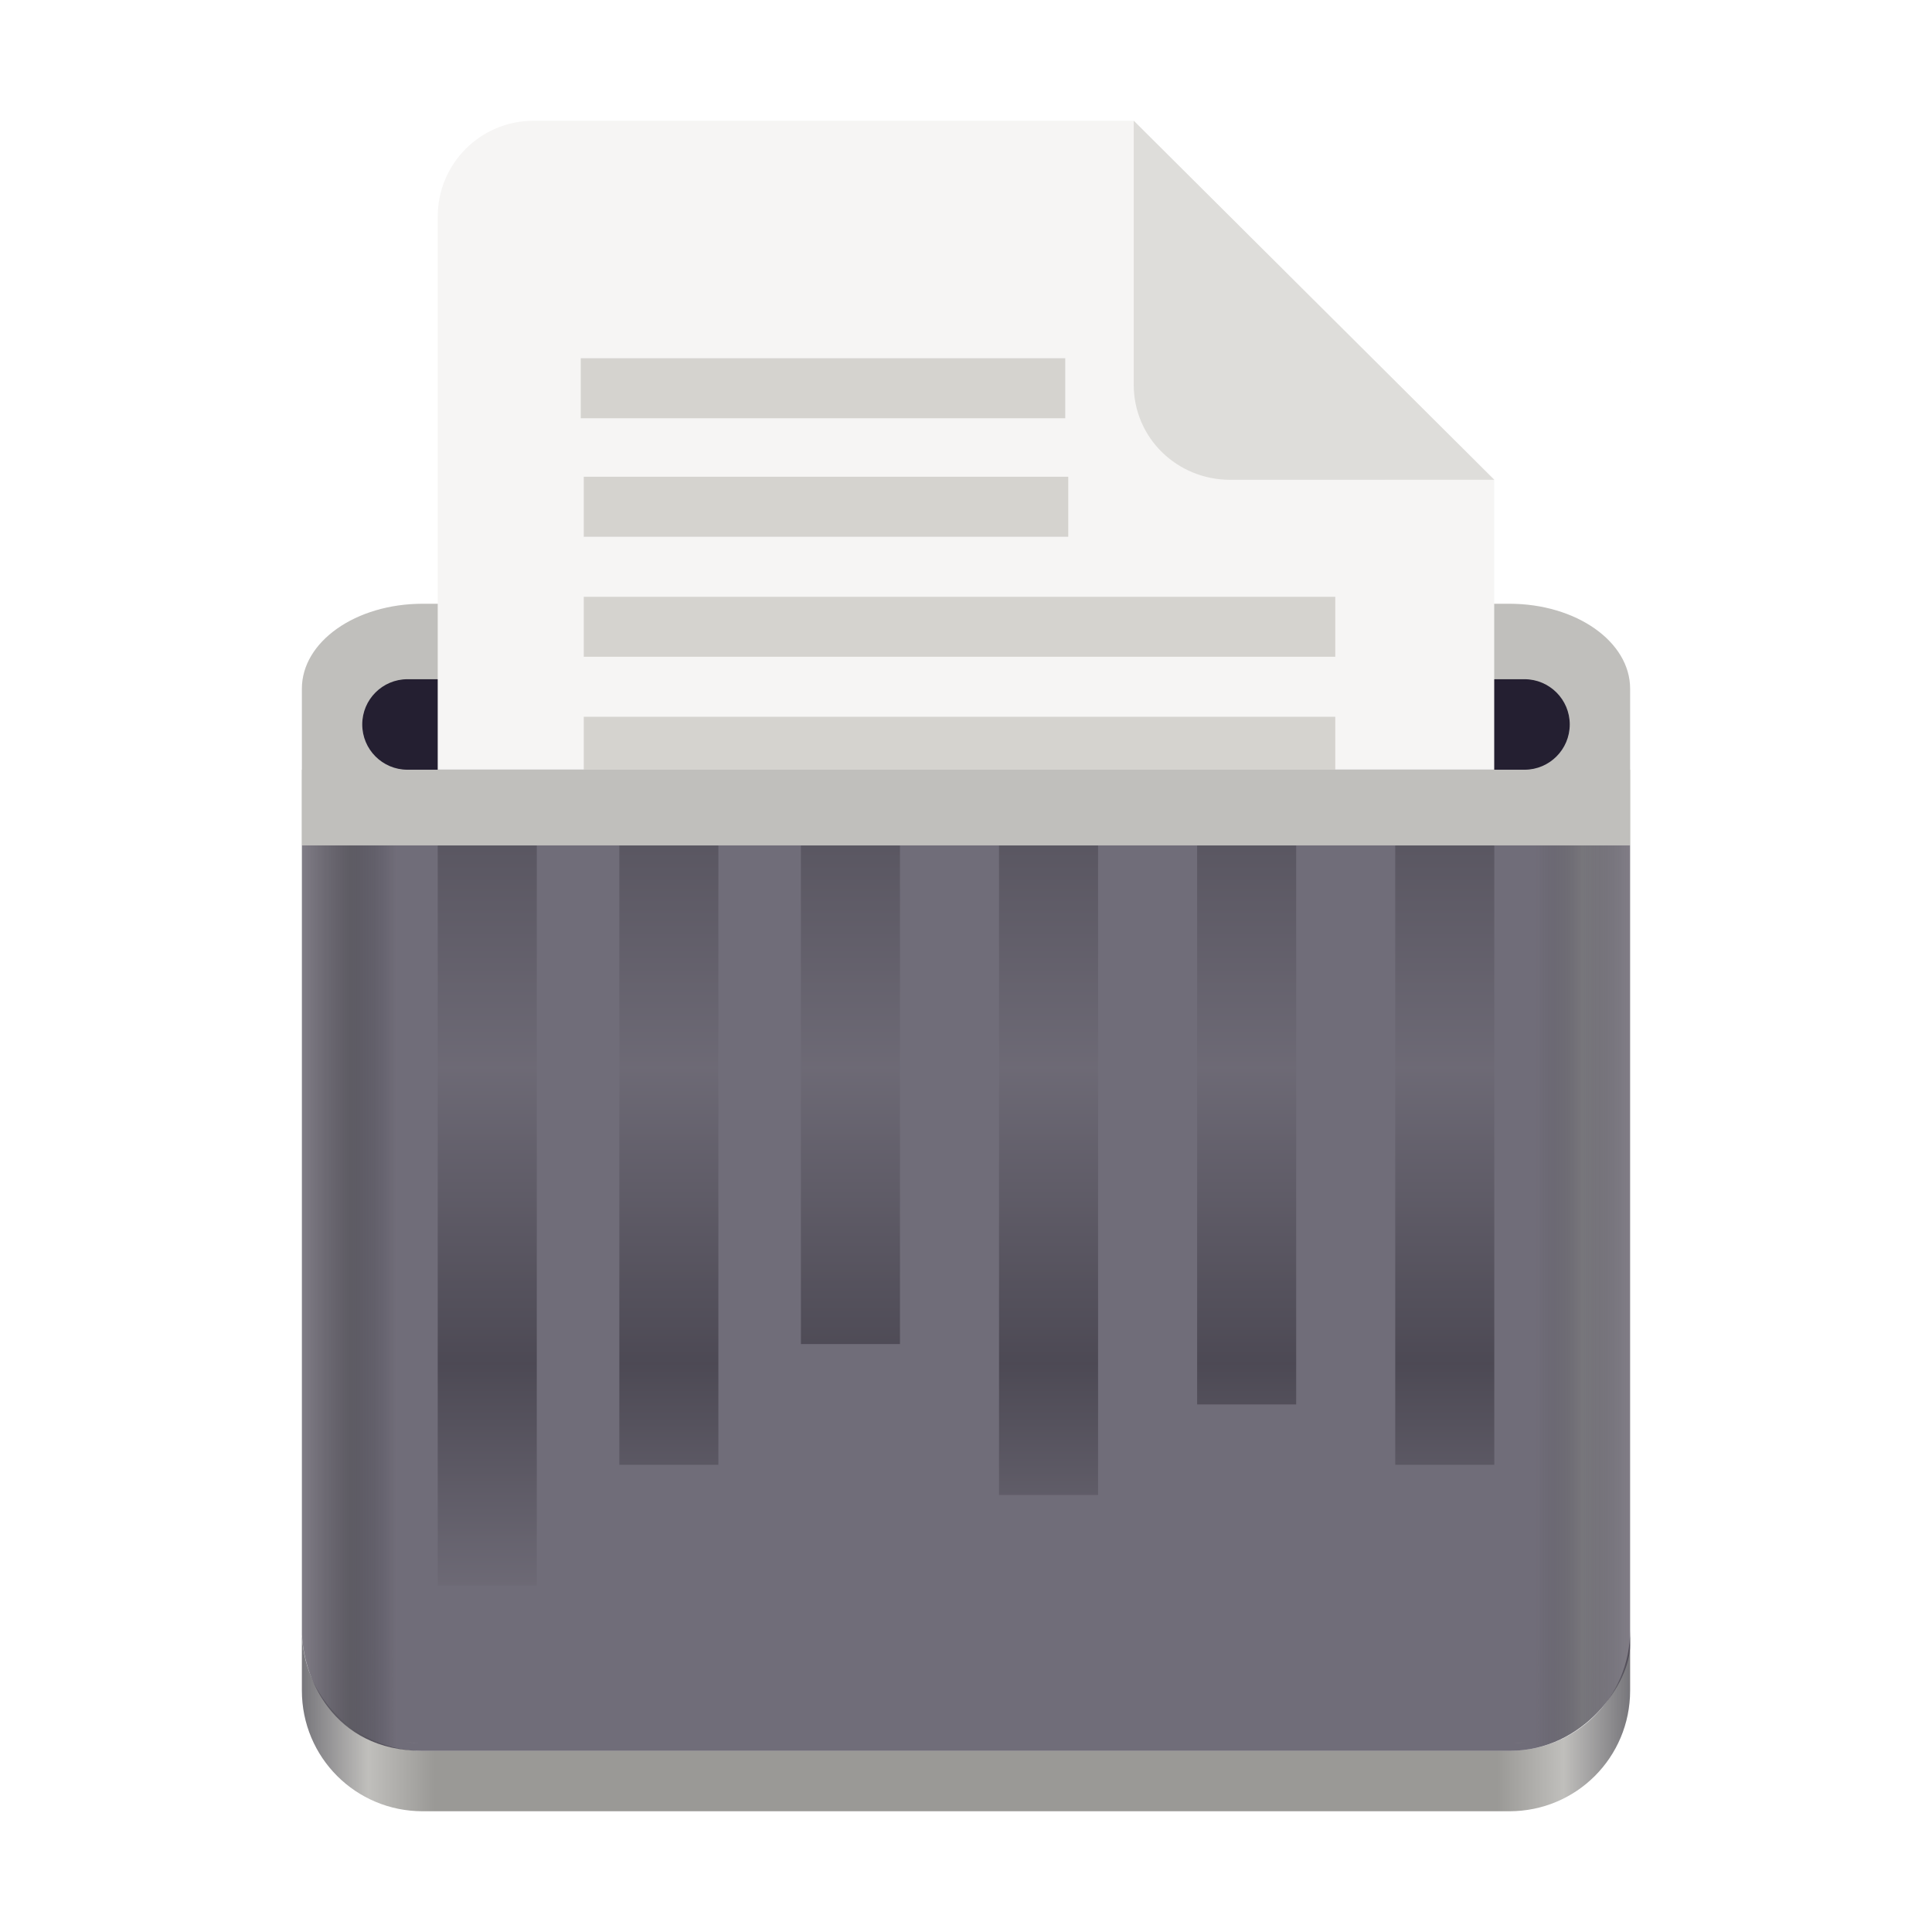
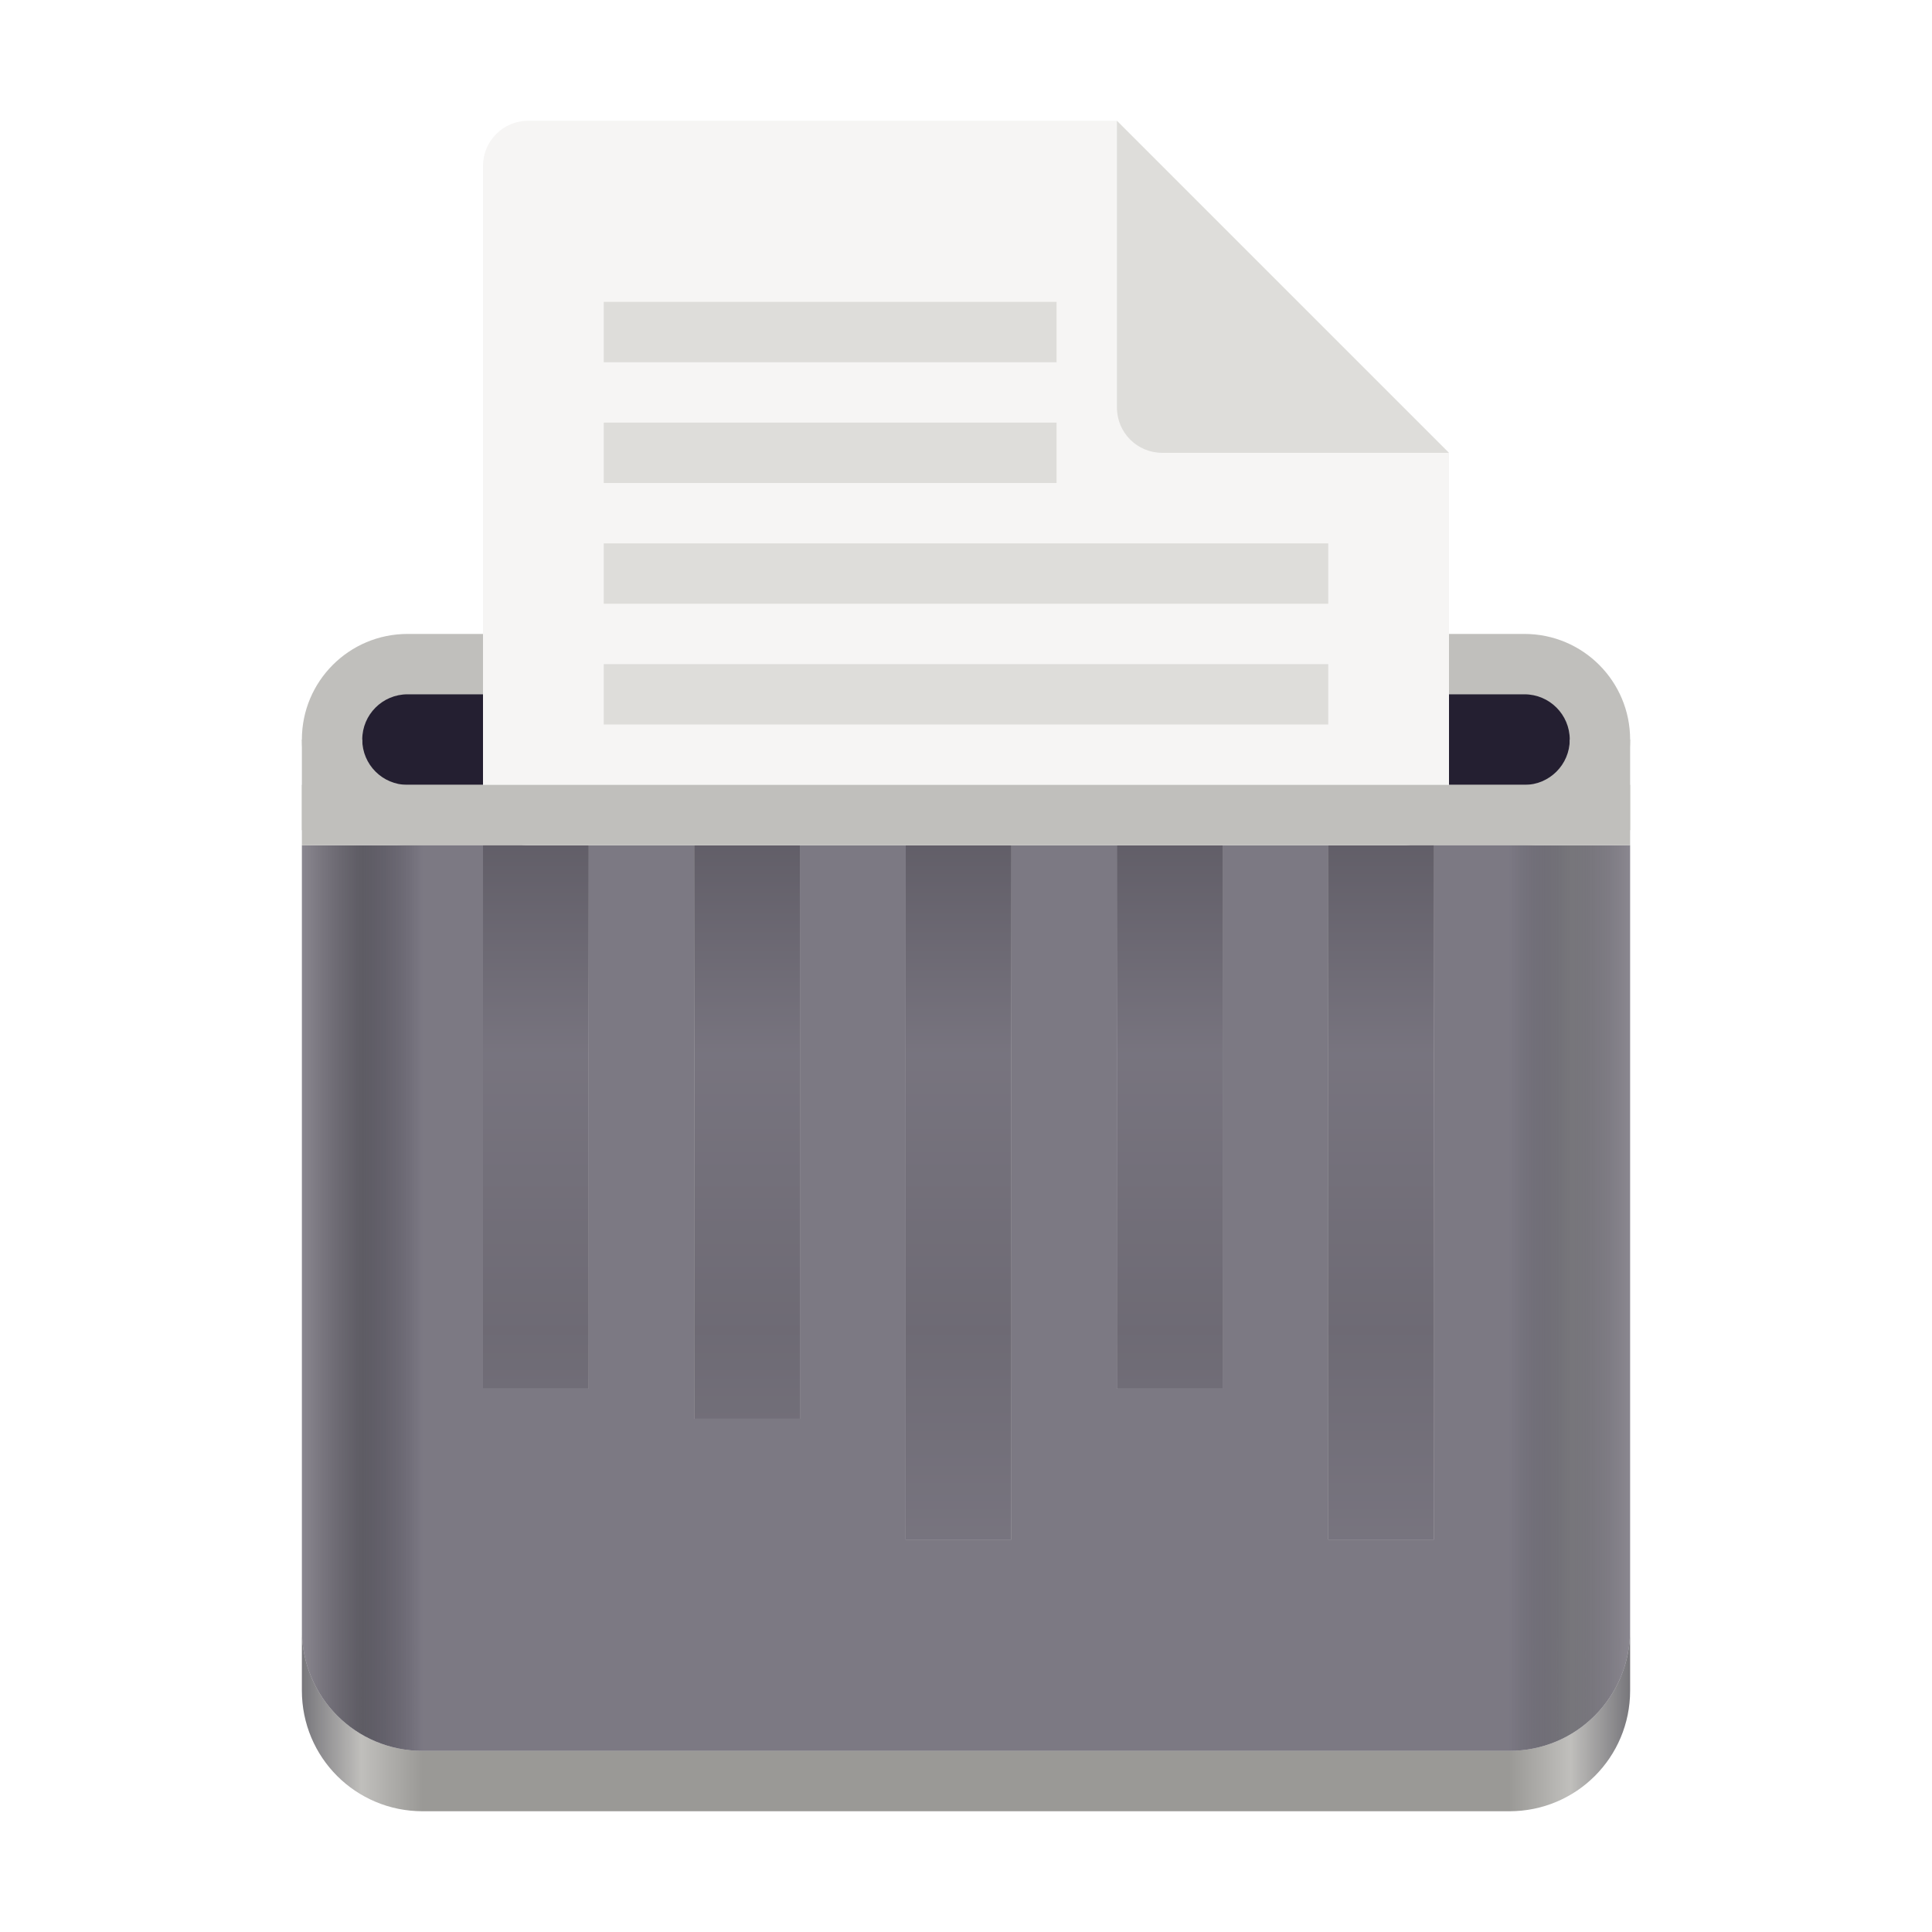
<svg xmlns="http://www.w3.org/2000/svg" height="128px" viewBox="0 0 128 128" width="128px">
-   <linearGradient id="a" gradientTransform="matrix(0.196428 0 0 0.342105 2.597141 273.7404)" gradientUnits="userSpaceOnUse" x1="88.596" x2="536.596" y1="-449.394" y2="-449.394">
+   <linearGradient id="a" gradientTransform="matrix(0.196428 0 0 0.342105 2.59729 273.7401)" gradientUnits="userSpaceOnUse" x1="88.596" x2="536.596" y1="-449.394" y2="-449.394">
    <stop offset="0" stop-color="#77767b" />
-     <stop offset="0.05" stop-color="#c0bfbc" />
-     <stop offset="0.1" stop-color="#9a9996" />
-     <stop offset="0.9" stop-color="#9a9996" />
-     <stop offset="0.95" stop-color="#c0bfbc" />
+     <stop offset="0.045" stop-color="#c0bfbc" />
+     <stop offset="0.091" stop-color="#9a9996" />
+     <stop offset="0.909" stop-color="#9a9996" />
+     <stop offset="0.955" stop-color="#c0bfbc" />
    <stop offset="1" stop-color="#77767b" />
  </linearGradient>
-   <linearGradient id="b" gradientUnits="userSpaceOnUse" x1="64" x2="64" y1="56.018" y2="105.046">
-     <stop offset="0" stop-color="#f6f5f4" />
+   <linearGradient id="b" gradientUnits="userSpaceOnUse" x1="20" x2="108" y1="78" y2="78">
+     <stop offset="0" stop-color="#3d3846" stop-opacity="0.6" />
+     <stop offset="0.045" stop-color="#5e5c64" />
+     <stop offset="0.091" stop-color="#241f31" stop-opacity="0.6" />
+     <stop offset="0.909" stop-color="#241f31" stop-opacity="0.6" />
+     <stop offset="0.955" stop-color="#77767b" />
+     <stop offset="1" stop-color="#3d3846" stop-opacity="0.6" />
+   </linearGradient>
+   <linearGradient id="c" gradientUnits="userSpaceOnUse" x1="64" x2="64" y1="56" y2="102">
    <stop offset="0" stop-color="#c0bfbc" />
    <stop offset="0.3" stop-color="#f6f5f4" />
-     <stop offset="0.7" stop-color="#9a9996" />
+     <stop offset="0.7" stop-color="#deddda" />
    <stop offset="1" stop-color="#f6f5f4" />
  </linearGradient>
-   <linearGradient id="c" gradientUnits="userSpaceOnUse" x1="20" x2="108" y1="86" y2="86">
-     <stop offset="0" stop-color="#3d3846" stop-opacity="0.651" />
-     <stop offset="0.036" stop-color="#5e5c64" />
-     <stop offset="0.071" stop-color="#241f31" stop-opacity="0.651" />
-     <stop offset="0.929" stop-color="#241f31" stop-opacity="0.651" />
-     <stop offset="0.964" stop-color="#77767b" />
-     <stop offset="1" stop-color="#3d3846" stop-opacity="0.651" />
-   </linearGradient>
-   <path d="m 108 23.961 v 84.039 c 0 4.434 -3.57 8 -8 8 h -72 c -4.434 0 -8 -3.566 -8 -8 v 4 c 0 4.434 3.566 8 8 8 h 72 c 4.434 0 8 -3.566 8 -8 v -88 c 0 -0.012 -0.004 -0.027 -0.004 -0.039 z m 0 0" fill="url(#a)" />
-   <path d="m 27.781 46 h 72.438 c 2.09 0 3.781 1.344 3.781 3 s -1.691 3 -3.781 3 h -72.438 c -2.09 0 -3.781 -1.344 -3.781 -3 s 1.691 -3 3.781 -3 z m 0 0" fill="#3d3846" />
-   <path d="m 28 40 c -4.434 0 -8 2.512 -8 5.629 v 10.371 h 88 v -10.371 c 0 -3.117 -3.57 -5.629 -8 -5.629 z m -1.148 75.938 c 0.375 0.035 0.758 0.062 1.148 0.062 c -0.395 0 -0.77 -0.035 -1.148 -0.062 z m 74.293 0 c -0.379 0.027 -0.754 0.062 -1.145 0.062 c 0.387 0 0.77 -0.027 1.145 -0.062 z m 0 0" fill="#c0bfbc" />
-   <path d="m 26.996 45 h 74.008 c 1.652 0 2.996 1.344 2.996 2.996 c 0 1.656 -1.344 3 -2.996 3 h -74.008 c -1.656 0 -2.996 -1.344 -2.996 -3 c 0 -1.652 1.34 -2.996 2.996 -2.996 z m 0 0" fill="#241f31" />
-   <path d="m 92.438 56 h 6.562 v 41.047 h -6.562 z m -39.375 0 h 6.562 v 33.047 h -6.562 z m 26.25 0 h 6.562 v 37.047 h -6.562 z m -13.125 0 h 6.562 v 43.047 h -6.562 z m -25.156 0 h 6.562 v 41.047 h -6.562 z m -12.031 0 h 6.562 v 49.047 h -6.562 z m 0 0" fill="url(#b)" />
-   <path d="m 20 56 h 88 v 53 c 0 2.461 -3 7 -8 7 h -72 c -6 0 -8 -5 -8 -8 z m 0 0" fill="url(#c)" />
-   <path d="m 20 51 v 5 h 88 v -5 z m 6.852 64.426 c 0.375 0.035 0.758 0.062 1.148 0.062 c -0.395 0 -0.77 -0.035 -1.148 -0.062 z m 74.293 0 c -0.379 0.027 -0.754 0.062 -1.145 0.062 c 0.387 0 0.77 -0.027 1.145 -0.062 z m 0 0" fill="#c0bfbc" />
-   <path d="m 35.359 8 c -3.523 0 -6.359 2.836 -6.359 6.359 v 36.633 h 69.996 v -19.207 l -23.883 -23.785 z m 0 0" fill="#f6f5f4" />
-   <path d="m 75.113 8 v 17.492 c 0 3.523 2.871 6.297 6.395 6.297 l 17.492 -0.004 z m 0 0" fill="#deddda" />
-   <g fill="#d5d3cf">
-     <path d="m 38.477 23.734 h 32.098 v 3.977 h -32.098 z m 0 0" />
-     <path d="m 38.676 31.586 h 32.098 v 3.977 h -32.098 z m 0 0" />
-     <path d="m 38.676 39.539 h 49.789 v 3.973 h -49.789 z m 0 0" />
-     <path d="m 38.676 47.488 h 49.789 v 3.508 h -49.789 z m 0 0" />
+   <path d="m 27 42 h 74 c 3.867 0 7 3.133 7 7 s -3.133 7 -7 7 h -74 c -3.867 0 -7 -3.133 -7 -7 s 3.133 -7 7 -7 z m 0 0" fill="#c0bfbc" />
+   <path d="m 20 108 v 4 c 0 4.434 3.566 8 8 8 h 72 c 4.434 0 8 -3.566 8 -8 v -4 c 0 4.434 -3.566 8 -8 8 h -72 c -4.434 0 -8 -3.566 -8 -8 z m 0 0" fill="url(#a)" />
+   <path d="m 108 56 h -88 v 52 c 0 4.434 3.566 8 8 8 h 72 c 4.434 0 8 -3.566 8 -8 z m 0 0" fill="url(#b)" />
+   <path d="m 32 56 h 7 v 36 h -7 z m 0 0" fill="url(#c)" />
+   <path d="m 46 56 h 7 v 38 h -7 z m 0 0" fill="url(#c)" />
+   <path d="m 60 56 h 7 v 46 h -7 z m 0 0" fill="url(#c)" />
+   <path d="m 74 56 h 7 v 36 h -7 z m 0 0" fill="url(#c)" />
+   <path d="m 88 56 h 7 v 46 h -7 z m 0 0" fill="url(#c)" />
+   <g fill="#241f31">
+     <path d="m 32 56 h 7 v 36 h -7 z m 0 0" fill-opacity="0.6" />
+     <path d="m 46 56 h 7 v 38 h -7 z m 0 0" fill-opacity="0.6" />
+     <path d="m 60 56 h 7 v 46 h -7 z m 0 0" fill-opacity="0.6" />
+     <path d="m 74 56 h 7 v 36 h -7 z m 0 0" fill-opacity="0.6" />
+     <path d="m 88 56 h 7 v 46 h -7 z m 0 0" fill-opacity="0.6" />
+     <path d="m 27 46 h 74 c 1.656 0 3 1.344 3 3 s -1.344 3 -3 3 h -74 c -1.656 0 -3 -1.344 -3 -3 s 1.344 -3 3 -3 z m 0 0" />
  </g>
+   <path d="m 35 8 h 39 c 6 16 6 16 22 22 v 23 c 0 1.66 -1.34 3 -3 3 h -58 c -1.66 0 -3 -1.34 -3 -3 v -42 c 0 -1.66 1.34 -3 3 -3 z m 0 0" fill="#f6f5f4" />
+   <path d="m 40 20 h 30 v 4 h -30 z m 0 0" fill="#deddda" />
+   <path d="m 40 28 h 30 v 4 h -30 z m 0 0" fill="#deddda" />
+   <path d="m 40 36 h 48 v 4 h -48 z m 0 0" fill="#deddda" />
+   <path d="m 40 44 h 48 v 4 h -48 z m 0 0" fill="#deddda" />
+   <path d="m 96 30 h -19 c -1.66 0 -3 -1.34 -3 -3 v -19 z m 0 0" fill="#deddda" />
+   <path d="m 20 52 h 88 v 4 h -88 z m 0 0" fill="#c0bfbc" />
+   <path d="m 104 49 h 4 v 6 h -4 z m 0 0" fill="#c0bfbc" />
+   <path d="m 20 49 h 4 v 6 h -4 z m 0 0" fill="#c0bfbc" />
</svg>
